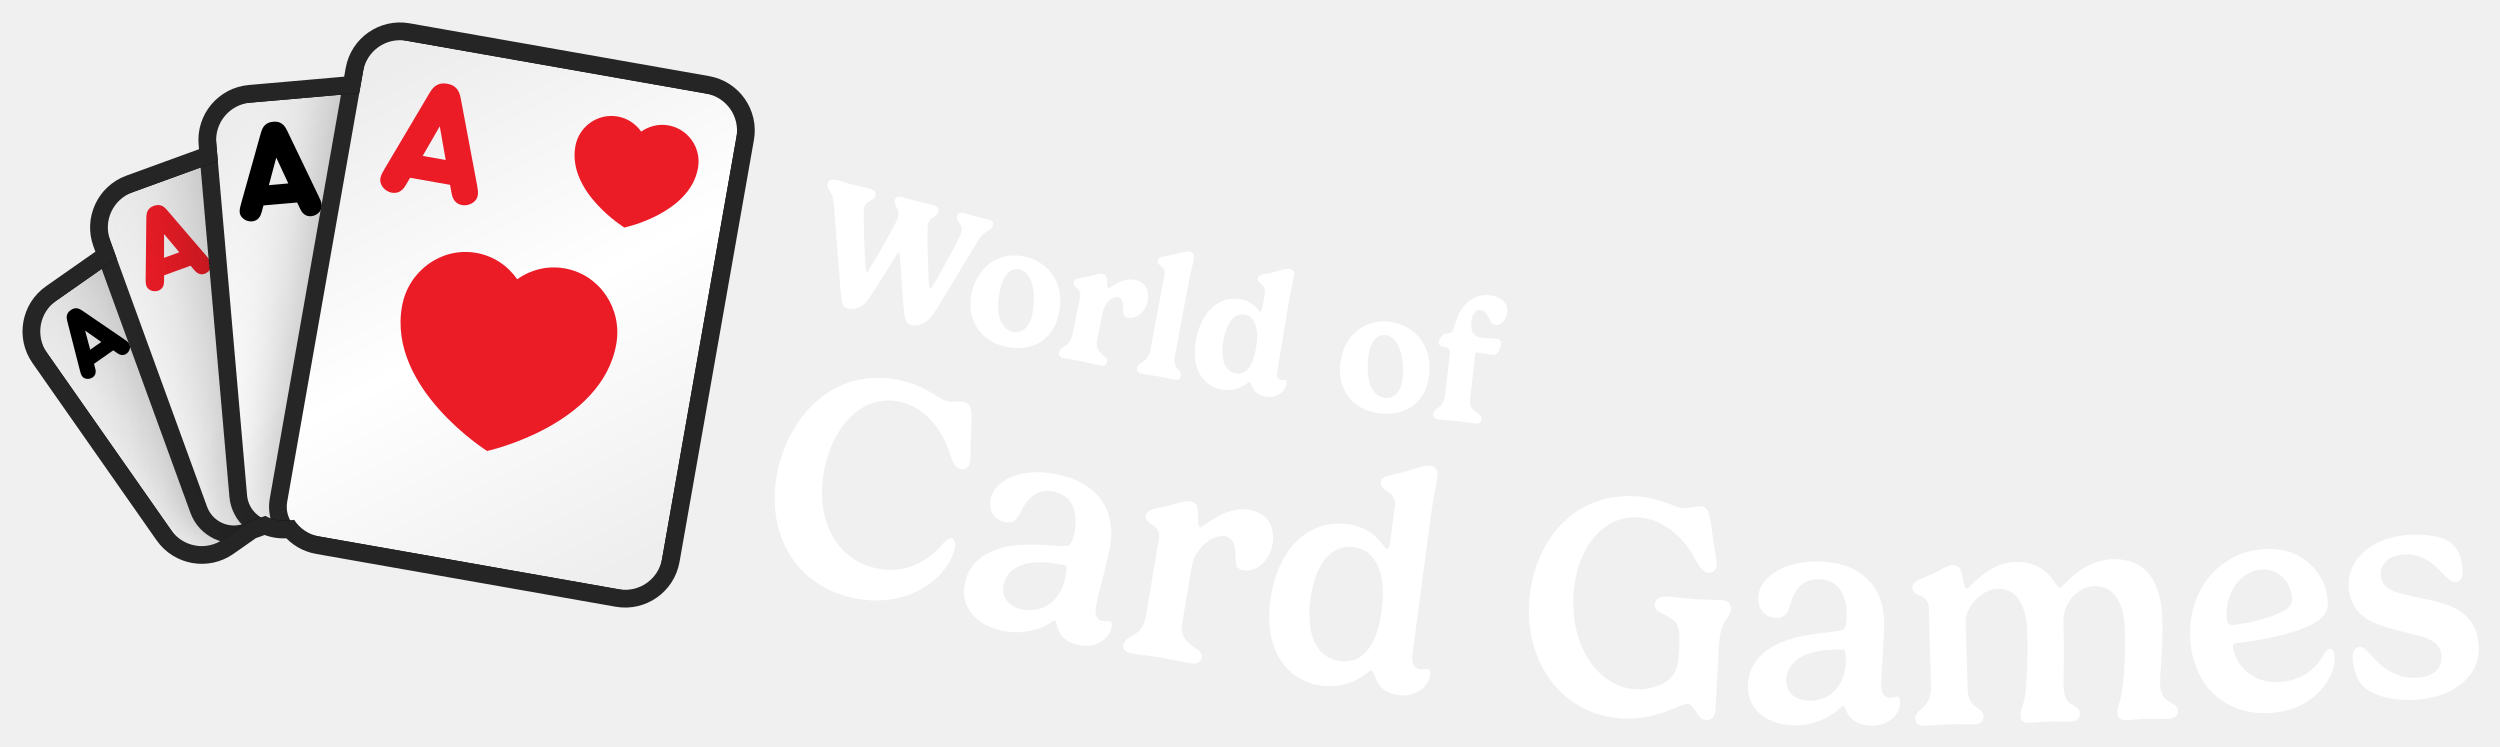
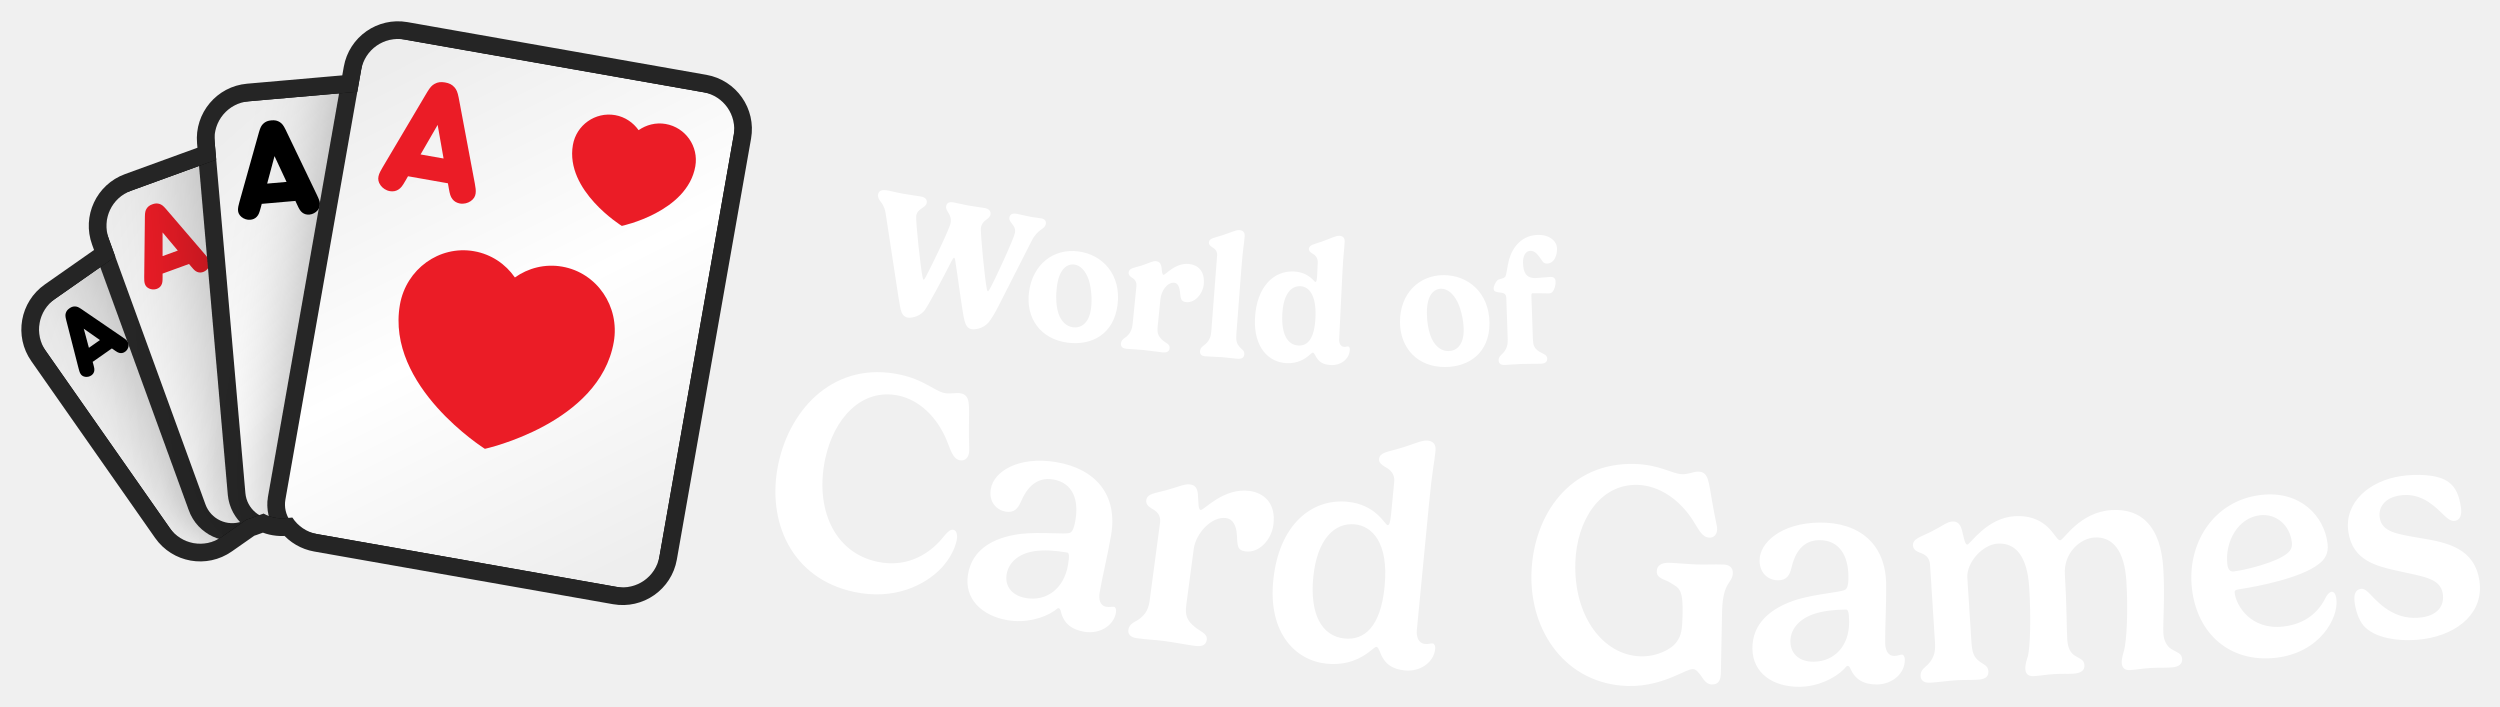
- <svg xmlns="http://www.w3.org/2000/svg" xmlns:xlink="http://www.w3.org/1999/xlink" viewBox="-3.6 -3.6 425.56 127.14" width="425.56" height="127.14">
+ <svg xmlns="http://www.w3.org/2000/svg" xmlns:xlink="http://www.w3.org/1999/xlink" viewBox="-3.41 -3.41 426.54 120.59" width="426.54" height="120.59">
  <defs>
    <rect id="path-1" x="0" y="0" width="5464" height="1280" />
    <rect id="path-3" x="0" y="0" width="1279.966" height="1280" />
    <path d="M654.667,7.381 L1041.451,230.691 C1067.755,245.877 1076.767,279.512 1061.581,305.816 L747.051,850.597 C731.865,876.902 698.23,885.914 671.926,870.727 L285.142,647.418 C271.344,639.451 262.304,626.408 259.019,612.01 L248.673,609.238 C237.588,606.268 228.207,600.115 221.247,592.027 L200.473,592.025 C198.498,592.025 196.547,591.921 194.626,591.718 L151.468,603.281 C122.13,611.142 91.974,593.731 84.112,564.393 L1.886,257.522 C-5.975,228.183 11.436,198.027 40.774,190.166 L145.477,162.11 L145.477,133.795 C145.477,103.422 170.1,78.799 200.473,78.799 L333.867,78.799 L340.716,53.24 C348.577,23.901 378.734,6.491 408.072,14.352 L563.147,55.903 L579.542,27.511 C594.728,1.207 628.363,-7.806 654.667,7.381 Z" id="path-5" />
    <filter x="-59.0%" y="-44.4%" width="218.0%" height="188.8%" filterUnits="objectBoundingBox" id="filter-7">
      <feOffset dx="0" dy="0" in="SourceAlpha" result="shadowOffsetOuter1" />
      <feGaussianBlur stdDeviation="64" in="shadowOffsetOuter1" result="shadowBlurOuter1" />
      <feColorMatrix values="0 0 0 0 0   0 0 0 0 0   0 0 0 0 0  0 0 0 0.32 0" type="matrix" in="shadowBlurOuter1" result="shadowMatrixOuter1" />
      <feMerge>
        <feMergeNode in="shadowMatrixOuter1" />
        <feMergeNode in="SourceGraphic" />
      </feMerge>
    </filter>
    <linearGradient x1="21.639%" y1="0%" x2="78.361%" y2="100%" id="linearGradient-8">
      <stop stop-color="#EDEDED" offset="0%" />
      <stop stop-color="#FFFFFF" offset="50.295%" />
      <stop stop-color="#EEEEEE" offset="100%" />
    </linearGradient>
    <filter x="-49.2%" y="-37.0%" width="198.3%" height="174.0%" filterUnits="objectBoundingBox" id="filter-9">
      <feOffset dx="0" dy="0" in="SourceAlpha" result="shadowOffsetOuter1" />
      <feGaussianBlur stdDeviation="64" in="shadowOffsetOuter1" result="shadowBlurOuter1" />
      <feColorMatrix values="0 0 0 0 0   0 0 0 0 0   0 0 0 0 0  0 0 0 0.32 0" type="matrix" in="shadowBlurOuter1" result="shadowMatrixOuter1" />
      <feMerge>
        <feMergeNode in="shadowMatrixOuter1" />
        <feMergeNode in="SourceGraphic" />
      </feMerge>
    </filter>
    <linearGradient x1="21.639%" y1="0%" x2="78.361%" y2="100%" id="linearGradient-10">
      <stop stop-color="#EDEDED" offset="0%" />
      <stop stop-color="#FFFFFF" offset="50.295%" />
      <stop stop-color="#EEEEEE" offset="100%" />
    </linearGradient>
    <filter x="-41.0%" y="-30.9%" width="181.9%" height="161.7%" filterUnits="objectBoundingBox" id="filter-11">
      <feOffset dx="0" dy="0" in="SourceAlpha" result="shadowOffsetOuter1" />
      <feGaussianBlur stdDeviation="64" in="shadowOffsetOuter1" result="shadowBlurOuter1" />
      <feColorMatrix values="0 0 0 0 0   0 0 0 0 0   0 0 0 0 0  0 0 0 0.32 0" type="matrix" in="shadowBlurOuter1" result="shadowMatrixOuter1" />
      <feMerge>
        <feMergeNode in="shadowMatrixOuter1" />
        <feMergeNode in="SourceGraphic" />
      </feMerge>
    </filter>
    <linearGradient x1="21.639%" y1="0%" x2="78.361%" y2="100%" id="linearGradient-12">
      <stop stop-color="#EDEDED" offset="0%" />
      <stop stop-color="#FFFFFF" offset="50.295%" />
      <stop stop-color="#EEEEEE" offset="100%" />
    </linearGradient>
    <filter x="-34.1%" y="-25.7%" width="168.3%" height="151.4%" filterUnits="objectBoundingBox" id="filter-13">
      <feOffset dx="0" dy="0" in="SourceAlpha" result="shadowOffsetOuter1" />
      <feGaussianBlur stdDeviation="64" in="shadowOffsetOuter1" result="shadowBlurOuter1" />
      <feColorMatrix values="0 0 0 0 0   0 0 0 0 0   0 0 0 0 0  0 0 0 0.32 0" type="matrix" in="shadowBlurOuter1" result="shadowMatrixOuter1" />
      <feMerge>
        <feMergeNode in="shadowMatrixOuter1" />
        <feMergeNode in="SourceGraphic" />
      </feMerge>
    </filter>
    <linearGradient x1="21.639%" y1="0%" x2="78.361%" y2="100%" id="linearGradient-14">
      <stop stop-color="#EDEDED" offset="0%" />
      <stop stop-color="#FFFFFF" offset="50.295%" />
      <stop stop-color="#EEEEEE" offset="100%" />
    </linearGradient>
  </defs>
  <g transform="translate(-11.594,-23.478) scale(0.11594)">
    <mask id="mask-4" fill="white">
      <use xlink:href="#path-3" />
    </mask>
    <g id="Mask" />
    <g id="Group" stroke-width="1" fill-rule="evenodd" mask="url(#mask-4)">
      <g transform="translate(700.504, 678.0126) rotate(-20) translate(-700.504, -678.0126)translate(166.0272, 238.9585)">
        <g transform="translate(-0, -0)">
          <mask id="mask-6" fill="white">
            <use xlink:href="#path-5" />
          </mask>
          <path stroke="#252525" stroke-width="26" d="M661.167,-3.877 L1047.951,219.432 C1080.473,238.209 1091.616,279.794 1072.839,312.316 L758.31,857.097 C739.533,889.619 697.948,900.762 665.426,881.986 L278.642,658.676 C264.448,650.481 253.966,637.684 248.632,622.685 L245.308,621.795 C234.009,618.767 223.884,612.979 215.705,605.026 L200.473,605.025 C198.91,605.025 197.353,604.972 195.803,604.861 L154.833,615.838 C118.559,625.557 81.275,604.031 71.555,567.758 L-10.671,260.886 C-20.39,224.613 1.136,187.328 37.41,177.609 L132.477,152.135 L132.477,133.795 C132.477,96.242 162.92,65.799 200.473,65.799 L323.892,65.799 L328.159,49.875 C337.879,13.602 375.163,-7.925 411.436,1.795 L556.877,40.764 L568.283,21.011 C587.06,-11.511 628.645,-22.654 661.167,-3.877 Z" />
          <g mask="url(#mask-6)">
            <g transform="translate(-12.346, -20.1207)">
              <g id="small_spade_1" filter="url(#filter-7)" transform="translate(210.9129, 389.3938) rotate(-15) translate(-210.9129, -389.3938)translate(49.8576, 175.5497)">
                <rect id="Background" stroke="#252525" stroke-width="26" fill="url(#linearGradient-8)" x="-13" y="-13" width="348.11" height="453.688" rx="54.996" />
                <path d="M243.897,27.593 C243.897,27.593 294.439,46.921 294.501,83.212 C294.501,98.995 281.209,111.813 264.79,111.831 C259.556,111.836 254.629,110.478 250.35,108.157 L256.538,128.766 L231.229,128.766 L237.404,108.197 C233.153,110.517 228.26,111.881 223.047,111.892 C206.62,111.901 193.284,99.118 193.266,83.326 C193.205,47.045 243.897,27.593 243.897,27.593 Z" id="Spade-small" fill="#000000" />
                <path d="M24.778,103.856 L51.007,34.253 C52.733,29.769 54.044,27.838 56.046,26.251 C58.462,24.32 61.015,23.561 64.605,23.561 C68.194,23.561 70.748,24.32 73.164,26.251 C75.165,27.838 76.477,29.769 78.202,34.253 L104.431,103.856 C106.709,109.926 108.228,114.686 103.603,119.308 C101.463,121.446 98.219,122.895 94.906,122.895 C92.214,122.895 89.798,121.998 88.073,120.412 C86.002,118.549 85.105,116.687 83.31,111.72 L81.861,107.719 L47.349,107.719 L45.899,111.72 C44.105,116.687 43.207,118.549 41.137,120.412 C39.411,121.998 36.995,122.895 34.303,122.895 C30.99,122.895 27.746,121.446 25.606,119.308 C20.982,114.686 22.5,109.926 24.778,103.856 Z M74.544,87.576 L64.605,60.259 L54.665,87.576 L74.544,87.576 Z" id="A" fill="#000000" />
              </g>
              <g id="small_diamond_1" filter="url(#filter-9)" transform="translate(351.0898, 355.5329) rotate(-360) translate(-351.0898, -355.5329)translate(157.8235, 98.9199)">
                <rect id="Background" stroke="#252525" stroke-width="26" fill="url(#linearGradient-10)" x="-13" y="-13" width="412.533" height="539.226" rx="54.996" />
                <polygon id="Diamond-small" fill="#EB1B28" points="300.954 22.074 353.401 93.826 300.954 165.557 248.485 93.826" />
                <path d="M29.802,125.878 L61.277,42.355 C63.348,36.974 64.921,34.657 67.323,32.753 C70.222,30.435 73.287,29.524 77.594,29.524 C81.901,29.524 84.966,30.435 87.865,32.753 C90.267,34.657 91.841,36.974 93.911,42.355 L125.386,125.878 C128.119,133.163 129.942,138.875 124.392,144.421 C121.824,146.987 117.932,148.725 113.956,148.725 C110.725,148.725 107.826,147.649 105.756,145.745 C103.271,143.51 102.194,141.275 100.041,135.315 L98.301,130.514 L56.887,130.514 L55.148,135.315 C52.994,141.275 51.917,143.51 49.432,145.745 C47.362,147.649 44.463,148.725 41.232,148.725 C37.257,148.725 33.364,146.987 30.796,144.421 C25.247,138.875 27.069,133.163 29.802,125.878 Z M89.521,106.343 L77.594,73.562 L65.667,106.343 L89.521,106.343 Z" id="A" fill="#EB1B28" />
              </g>
              <g id="small_clover_1" filter="url(#filter-11)" transform="translate(511.6136, 377.7066) rotate(-345) translate(-511.6136, -377.7066)translate(279.6941, 69.771)">
                <rect id="Background" stroke="#252525" stroke-width="26" fill="url(#linearGradient-12)" x="-13" y="-13" width="489.839" height="641.871" rx="54.996" />
                <path d="M347.866,39.734 C367.599,39.734 383.595,55.536 383.595,75.06 C383.595,84.425 379.905,92.946 373.883,99.274 C378.307,97.333 383.203,96.253 388.353,96.253 C408.072,96.253 424.081,112.082 424.081,131.58 C424.081,151.104 408.072,166.919 388.353,166.919 C372.39,166.919 358.858,156.556 354.282,142.251 C354.334,142.684 354.408,143.092 354.506,143.474 C358.945,160.826 367.798,185.424 367.798,185.424 L328,185.424 C328,185.424 336.827,160.734 341.253,143.474 C341.354,143.079 341.428,142.656 341.479,142.206 C336.916,156.534 323.372,166.919 307.393,166.919 C287.646,166.919 271.677,151.104 271.677,131.58 C271.677,112.082 287.646,96.253 307.393,96.253 C312.539,96.253 317.432,97.331 321.855,99.271 C315.837,92.944 312.15,84.424 312.15,75.06 C312.15,55.536 328.133,39.734 347.866,39.734 Z" id="Clover-small" fill="#000000" />
                <path d="M28.576,146.475 L66.345,46.247 C68.83,39.79 70.719,37.009 73.601,34.724 C77.08,31.943 80.758,30.85 85.926,30.85 C91.095,30.85 94.772,31.943 98.251,34.724 C101.133,37.009 103.022,39.79 105.507,46.247 L143.276,146.475 C146.556,155.216 148.743,162.07 142.084,168.726 C139.003,171.805 134.331,173.891 129.56,173.891 C125.684,173.891 122.205,172.6 119.72,170.315 C116.738,167.633 115.446,164.951 112.862,157.799 L110.775,152.038 L61.078,152.038 L58.99,157.799 C56.406,164.951 55.114,167.633 52.132,170.315 C49.647,172.6 46.168,173.891 42.292,173.891 C37.521,173.891 32.85,171.805 29.768,168.726 C23.109,162.07 25.296,155.216 28.576,146.475 Z M100.239,123.032 L85.926,83.696 L71.613,123.032 L100.239,123.032 Z" id="A" fill="#000000" />
              </g>
              <g id="small_heart_1" filter="url(#filter-13)" transform="translate(675.6425, 459.1748) rotate(-330) translate(-675.6425, -459.1748)translate(397.3371, 89.6494)">
                <rect id="Background" stroke="#252525" stroke-width="26" fill="url(#linearGradient-14)" x="-13" y="-13" width="582.611" height="765.051" rx="54.996" />
                <path d="M341.635,288.824 C315.976,288.845 292.736,299.456 275.815,316.611 C258.851,299.507 235.579,288.948 209.909,288.989 C158.08,289.041 116.117,332.207 116.16,385.365 C116.309,507.485 276.113,572.616 276.113,572.616 C276.113,572.616 435.789,507.092 435.619,384.932 C435.544,331.774 393.497,288.752 341.635,288.824" id="Heart-big" fill="#EB1B28" />
                <path d="M417.458,71.521 C407.751,61.933 394.392,55.711 379.689,55.711 C350.027,55.745 325.983,79.908 326.015,109.677 C326.095,178.084 417.593,214.563 417.593,214.563 C417.593,214.563 508.981,177.883 508.901,109.459 C508.854,79.674 484.777,55.594 455.084,55.627 C440.412,55.627 427.165,61.899 417.458,71.521 Z" id="Heart-small" fill="#EB1B28" />
                <path d="M56.059,190.564 L101.383,70.289 C104.365,62.541 106.631,59.203 110.09,56.462 C114.264,53.124 118.677,51.813 124.88,51.813 C131.082,51.813 135.495,53.124 139.67,56.462 C143.129,59.203 145.395,62.541 148.377,70.289 L193.701,190.564 C197.637,201.054 200.261,209.278 192.269,217.265 C188.572,220.96 182.966,223.464 177.241,223.464 C172.589,223.464 168.415,221.914 165.433,219.172 C161.855,215.954 160.304,212.735 157.203,204.153 L154.698,197.239 L95.061,197.239 L92.556,204.153 C89.455,212.735 87.905,215.954 84.327,219.172 C81.345,221.914 77.17,223.464 72.518,223.464 C66.793,223.464 61.187,220.96 57.49,217.265 C49.499,209.278 52.123,201.054 56.059,190.564 Z M142.055,162.432 L124.88,115.228 L107.704,162.432 L142.055,162.432 Z" id="A" fill="#EB1B28" />
              </g>
            </g>
          </g>
        </g>
      </g>
    </g>
  </g>
-   <path fill="#ffffff" d="M148.92 39.93C149.13 39.56 149.31 39.35 149.41 39.37C149.49 39.39 149.56 39.53 149.56 39.81C149.77 42.09 150.11 48.78 150.39 50.2C150.55 51.03 150.8 51.57 151.51 51.75C151.94 51.86 153.39 51.85 154.41 50.86C154.95 50.32 155.81 49.09 156.44 48.02L162.81 37.49C164.01 35.46 165.18 35.76 165.43 34.78C165.56 34.29 165.32 33.92 164.75 33.78C164.18 33.63 163.6 33.54 163.03 33.39C162.39 33.23 161.18 32.83 160.61 32.69C159.79 32.48 159.44 32.77 159.32 33.23C159.1 34.11 160.41 34.59 160.08 35.88C159.82 36.89 155.94 43.88 155.12 45.09C154.93 45.36 154.79 45.52 154.72 45.5C154.66 45.49 154.62 45.36 154.58 45.1C154.38 43.79 154.16 35.33 154.36 34.56C154.69 33.26 155.92 33.32 156.14 32.47C156.29 31.88 155.94 31.48 155.22 31.29C154.47 31.1 153.56 30.94 152.41 30.64C151.77 30.48 150.56 30.09 149.98 29.94C149.17 29.73 148.82 30.02 148.7 30.48C148.48 31.36 149.64 31.92 149.25 33.41C148.97 34.5 145 41.29 144.3 42.35C144.19 42.54 144.03 42.74 143.94 42.72C143.89 42.7 143.83 42.55 143.81 42.39C143.58 41.03 143.3 32.51 143.49 31.76C143.83 30.44 145.21 30.58 145.44 29.7C145.57 29.17 145.3 28.73 144.54 28.53C143.78 28.34 142.72 28.14 141.53 27.83C140.32 27.52 139.74 27.29 139.04 27.11C138.01 26.84 137.45 26.94 137.26 27.68C137.14 28.14 137.42 28.63 137.65 28.95C138.16 29.71 138.29 30.45 138.33 31.12L139.43 45.17C139.5 46.19 139.64 47.3 139.66 47.43C139.78 48.24 140.07 48.79 140.78 48.97C141.19 49.08 142.59 49.06 143.62 48.07C144.32 47.37 147.41 42.43 148.92 39.93ZM169.96 42.25C170.94 42.47 171.77 43.45 172.17 45.12C172.47 46.55 172.45 48.46 172.12 49.94C171.54 52.49 170.07 53.18 168.74 52.88C167.71 52.65 166.83 51.76 166.48 50.25C166.17 48.8 166.35 47.02 166.65 45.67C167.3 42.79 168.69 41.96 169.96 42.25ZM161.82 46.2C160.84 50.56 163.04 54.38 167.57 55.41C171.65 56.33 175.56 54.68 176.65 49.82C177.82 44.68 174.87 40.98 170.86 40.07C166.64 39.12 162.86 41.6 161.82 46.2ZM186.78 46.98C187.29 47.09 187.56 47.67 187.56 48.63C187.58 49.68 187.5 50.28 188.46 50.48C189.9 50.77 191.4 49.38 191.73 47.78C192.2 45.46 191.01 44.34 189.59 44.05C187.24 43.57 185.39 45.52 185.07 45.45C184.82 45.4 184.86 44.79 184.86 44.2C184.8 43.41 184.54 43.12 184.01 43.01C183.5 42.9 183.04 43.14 181.46 43.51C180.26 43.76 179.33 43.71 179.18 44.45C179.1 44.85 179.32 45.09 179.59 45.34C179.99 45.62 180.44 46.07 180.27 46.92L178.99 53.21C178.84 53.95 178.6 54.69 177.73 55.3C177.4 55.53 176.79 55.74 176.66 56.36C176.58 56.8 176.74 57.21 177.45 57.36C178.69 57.61 179.31 57.66 180.3 57.86C181.75 58.15 182.72 58.43 183.57 58.6C184.43 58.77 184.76 58.48 184.86 57.98C185 57.31 184.19 57 183.79 56.54C183.1 55.76 182.96 55.23 183.2 54.08L184.13 49.51C184.41 48.09 185.61 46.75 186.78 46.98ZM199.64 40.38C199.77 39.7 199.46 39.34 198.89 39.24C198.25 39.12 197.28 39.52 195.74 39.83C194.53 40.08 193.6 40.05 193.47 40.75C193.39 41.14 193.65 41.39 193.92 41.62C194.32 41.91 194.76 42.38 194.63 43.11L192.24 55.85C192.11 56.6 191.88 57.34 191 57.96C190.69 58.19 190.07 58.41 189.96 59.04C189.87 59.47 190.04 59.88 190.75 60.02C191.81 60.21 192.65 60.3 193.62 60.48C194.38 60.62 195.37 60.88 196.13 61.02C196.98 61.18 197.32 60.88 197.41 60.39C197.54 59.73 197.06 59.53 196.72 59.02C196.36 58.48 196.21 58 196.43 56.84L198.48 45.89C199.19 42.07 199.35 41.92 199.64 40.38ZM206.78 59.96C204.97 59.66 204.09 57.75 204.66 54.38C205.25 50.86 206.77 49.7 208.31 49.95C209.64 50.18 210.87 51.63 210.21 55.58C209.6 59.26 208.26 60.21 206.78 59.96ZM211.89 63.92C213.58 64.2 215.14 63.26 215.39 61.72C215.45 61.38 215.34 61.14 215.18 61.11C214.97 61.08 214.8 61.15 214.49 61.1C213.84 60.99 213.7 60.31 213.8 59.73L215.62 48.84C216.26 45.02 216.42 44.86 216.68 43.31C216.8 42.64 216.48 42.28 215.91 42.19C215.26 42.08 214.27 42.5 212.76 42.83C211.53 43.11 210.6 43.09 210.48 43.79C210.42 44.19 210.71 44.43 210.99 44.66C211.39 44.94 211.84 45.48 211.71 46.27L211.36 48.39C211.19 49.37 211.07 49.56 210.92 49.53C210.69 49.49 210.05 47.76 207.45 47.32C204.1 46.76 200.85 49.16 199.95 54.49C199.13 59.42 201.43 62.21 204.38 62.71C206.28 63.03 207.58 62.37 208.33 61.88C208.72 61.63 208.95 61.42 209.08 61.45C209.26 61.48 209.31 61.72 209.43 61.97C209.86 63.16 210.57 63.7 211.89 63.92ZM232.3 53.43C233.31 53.56 234.22 54.46 234.77 56.09C235.2 57.48 235.36 59.39 235.16 60.89C234.82 63.49 233.42 64.31 232.06 64.13C231.02 63.99 230.06 63.19 229.58 61.72C229.14 60.3 229.15 58.51 229.33 57.14C229.71 54.21 231.02 53.26 232.3 53.43ZM224.57 58.11C223.98 62.54 226.52 66.14 231.13 66.75C235.27 67.3 239.01 65.3 239.67 60.36C240.35 55.13 237.09 51.72 233 51.18C228.72 50.62 225.18 53.43 224.57 58.11ZM247.5 56.72C247.54 56.4 247.67 56.37 247.76 56.38C248.27 56.43 250.14 56.76 250.5 56.8C250.78 56.84 250.98 56.77 251.11 56.66C251.57 56.31 251.87 55.49 251.92 55C252 54.32 251.63 54.12 251.16 54.07C250.78 54.02 249.23 53.96 248.7 53.9C247.01 53.71 246.7 52.63 246.88 51.03C247 49.95 247.55 49.07 248.39 49.17C249.23 49.26 249.59 50.03 249.98 50.75C250.2 51.21 250.32 51.65 250.93 51.72C252.22 51.87 252.86 50.49 252.98 49.39C253.12 48.2 252.08 46.89 250.02 46.66C247.39 46.36 245.55 48.04 244.62 50.08C244.15 51.14 243.81 52.71 243.53 52.93C243.1 53.24 242.53 53.12 242.17 53.3C241.83 53.5 241.34 54.2 241.29 54.65C241.23 55.2 241.73 55.33 242.56 55.54C243.03 55.69 243.26 55.95 243.2 56.56L242.42 63.53C242.33 64.28 242.15 65.04 241.34 65.73C241.02 65.98 240.44 66.24 240.37 66.87C240.32 67.32 240.52 67.71 241.24 67.79C242.29 67.91 243.17 67.93 244.13 68.04C245.61 68.21 246.53 68.38 247.37 68.48C248.24 68.58 248.56 68.25 248.62 67.75C248.69 67.07 247.86 66.78 247.41 66.37C246.65 65.66 246.56 65.19 246.69 64.02Z" />
-   <path fill="#ffffff" d="M128.97 75.71C126.52 85.47 130.49 95.41 141.1 98.06C147.76 99.73 153.13 97.44 156.13 94.5C157.6 93.03 158.54 91.35 158.9 89.91C159.08 89.19 159.05 88.22 158.4 88.06C157.89 87.93 157.35 88.45 156.82 89.03C154.62 91.68 150.63 94.4 145.22 93.05C137.86 91.21 134.89 83.51 136.98 75.17C138.7 68.3 143.65 63.3 149.88 64.86C153.38 65.74 156.25 68.7 157.77 72.69C158.41 74.38 158.68 75.93 159.92 76.24C160.58 76.4 161.27 76.08 161.51 75.13C161.67 74.46 161.52 73.55 161.69 70.25C161.79 66.99 162.17 65.26 160.53 64.84C159.62 64.62 158.75 64.95 157.67 64.68C155.99 64.26 154.3 62.3 150.2 61.27C139.39 58.56 131.38 66.08 128.97 75.71ZM177.74 94.74C176.92 98.71 173.91 100.86 170.37 100.13C168.14 99.67 166.78 98.09 167.22 95.94C167.6 94.09 169.2 92.52 172.14 92.18C173.72 92.01 175.5 92.16 177.66 92.61C178 92.68 178.06 93.18 177.74 94.74ZM169.86 89.16C164.98 89.59 161.47 91.64 160.63 95.72C159.78 99.88 162.73 102.9 167.13 103.8C170.09 104.41 173.15 103.74 175.18 102.45C175.43 102.28 175.7 102.01 175.88 102.05C176.07 102.09 176.18 102.33 176.24 102.58C176.63 104.64 177.91 105.77 180.12 106.23C182.72 106.76 185.17 105.37 185.63 103.13C185.76 102.53 185.55 102.19 185.35 102.15C184.96 102.07 184.65 102.23 184.03 102.1C182.89 101.86 182.75 100.7 182.98 99.55C183.47 97.19 184.58 93.24 185.27 89.86C186.65 83.13 183.08 78.52 176.37 77.14C170 75.83 165.64 78.32 165.03 81.31C164.56 83.6 165.95 84.97 167.41 85.27C168.84 85.56 169.53 84.84 170.1 83.63C171.17 81.36 172.9 79.49 175.69 80.06C179.12 80.77 179.97 83.76 179.28 87.11C178.94 88.75 178.6 89.11 178.27 89.26C177.55 89.58 173.44 88.89 169.86 89.16ZM204.98 87.69C206.1 87.88 206.67 88.97 206.72 90.62C206.78 92.3 206.57 93.23 208.09 93.49C210.36 93.87 212.56 91.69 213 89.12C213.63 85.41 211.51 83.59 209.13 83.19C204.7 82.45 201.24 86.25 200.69 86.15C200.24 86.08 200.36 84.73 200.31 83.45C200.24 82.28 199.82 81.86 199.01 81.73C198.15 81.58 197.21 82.01 194.88 82.59C193.06 83.04 191.66 83.02 191.47 84.17C191.36 84.79 191.77 85.21 192.28 85.57C193.14 86.06 193.91 86.73 193.68 88.09L191.48 101.15C191.25 102.49 190.85 103.58 189.38 104.51C188.81 104.85 187.82 105.14 187.65 106.13C187.54 106.79 187.81 107.42 189.06 107.64C191.24 108 191.94 107.99 193.56 108.26C195.79 108.64 197.52 109.06 198.9 109.3C200.32 109.54 200.83 109.06 200.96 108.3C201.14 107.23 199.73 106.77 199.02 106.09C197.73 104.95 197.36 104.08 197.67 102.28L199.28 92.75C199.72 90.11 202.49 87.27 204.98 87.69ZM224.49 108.93C220.54 108.41 218.67 104.52 219.48 98.34C220.36 91.68 223.54 89.08 226.86 89.51C229.73 89.89 232.59 92.71 231.6 100.26C230.69 107.18 227.8 109.37 224.49 108.93ZM234.56 114.73C237.17 115.07 239.54 113.51 239.84 111.25C239.92 110.64 239.67 110.32 239.46 110.29C239.06 110.24 238.8 110.42 238.14 110.33C236.98 110.18 236.68 109.01 236.83 107.85L239.65 86.49C240.46 80.33 240.79 79.68 241.08 77.47C241.23 76.36 240.74 75.79 239.79 75.66C238.77 75.53 237.33 76.25 234.73 76.9C232.93 77.36 231.56 77.42 231.41 78.52C231.33 79.15 231.87 79.55 232.38 79.91C233.26 80.37 234.03 81.2 233.86 82.46L233.14 87.93C232.93 89.56 232.72 89.88 232.46 89.85C232.01 89.79 230.63 86.26 225.76 85.62C219.69 84.82 213.9 89.12 212.64 98.69C211.47 107.54 215.94 112.41 221.28 113.11C224.84 113.58 227.22 112.32 228.55 111.37C229.23 110.89 229.6 110.51 229.84 110.55C230.1 110.58 230.22 110.94 230.38 111.34C231.08 113.52 232.41 114.44 234.56 114.73ZM272.4 118.7C275.79 118.93 278.7 118.03 280.69 117.24C282.06 116.72 283.05 116.17 283.71 116.22C284.22 116.25 284.65 116.89 285.09 117.51C285.61 118.44 286.16 118.91 286.75 118.95C287.97 119.03 288.33 118.28 288.42 117.04C288.53 115.42 288.82 109.06 289 106.36C289.34 101.41 290.93 101.86 291.05 100.08C291.1 99.26 290.64 98.65 289.55 98.57C287.73 98.45 286.47 98.5 284.81 98.39C283.59 98.31 281.69 98.04 280.31 97.95C278.88 97.86 278.16 98.37 278.09 99.32C278.01 100.62 279.51 100.72 280.48 101.45C281.77 102.33 282.54 102.44 282.22 107.1C282.06 109.48 281.9 110.35 281.11 111.41C280.17 112.73 277.54 113.91 274.78 113.73C268.53 113.31 263.64 106.62 264.26 97.35C264.74 90.15 268.96 84.05 275.37 84.48C278.97 84.72 282.32 87.13 284.52 90.79C285.45 92.34 285.99 93.81 287.26 93.9C287.95 93.94 288.57 93.51 288.63 92.53C288.68 91.84 288.36 90.97 287.95 87.69C287.47 84.47 287.54 82.69 285.84 82.58C284.92 82.51 284.11 82.99 283 82.92C281.28 82.8 279.26 81.18 275.05 80.89C263.93 80.14 257.38 88.96 256.71 98.86C256.03 108.9 262.02 118 272.4 118.7ZM310.59 109.05C310.5 113.11 307.92 115.76 304.31 115.68C302.03 115.63 300.41 114.31 300.46 112.11C300.5 110.23 301.79 108.4 304.63 107.53C306.15 107.09 307.93 106.92 310.14 106.97C310.48 106.98 310.63 107.46 310.59 109.05ZM301.84 104.98C297.12 106.28 294.03 108.91 293.94 113.08C293.84 117.32 297.29 119.77 301.77 119.87C304.8 119.94 307.69 118.73 309.45 117.09C309.67 116.89 309.89 116.57 310.08 116.58C310.26 116.58 310.42 116.8 310.52 117.04C311.27 118.99 312.74 119.88 314.99 119.93C317.64 119.99 319.81 118.18 319.86 115.9C319.88 115.29 319.62 114.99 319.4 114.98C319.01 114.98 318.74 115.18 318.1 115.17C316.93 115.14 316.59 114.02 316.61 112.85C316.67 110.44 317.05 106.36 317.13 102.91C317.29 96.03 312.94 92.14 306.1 91.98C299.59 91.84 295.75 95.07 295.68 98.12C295.63 100.45 297.25 101.55 298.74 101.59C300.2 101.62 300.75 100.78 301.09 99.49C301.73 97.06 303.11 94.92 305.95 94.98C309.45 95.06 310.82 97.85 310.74 101.28C310.7 102.95 310.43 103.37 310.13 103.57C309.49 104.01 305.32 104.07 301.84 104.98ZM347.07 96.44C346.73 96.45 346.47 95.95 345.89 95.17C344.34 92.93 342.09 91.98 339.43 92.06C334.68 92.19 331.7 96.6 331.2 96.62C330.77 96.63 330.63 95.28 330.36 94.04C330.06 92.91 329.54 92.58 328.75 92.6C327.87 92.62 327.2 93.23 325.02 94.24C323.32 95.03 321.89 95.29 321.93 96.45C321.95 97.14 322.51 97.47 323.02 97.7C323.88 98.02 324.69 98.5 324.73 99.88L325.1 113.12C325.14 114.47 324.99 115.62 323.77 116.82C323.31 117.26 322.42 117.73 322.45 118.74C322.47 119.41 322.85 119.98 324.08 119.94C325.72 119.9 327.02 119.73 328.53 119.69C329.83 119.65 330.89 119.75 332.27 119.71C333.65 119.68 334.06 119.11 334.04 118.34C334.01 117.3 333.18 117.17 332.45 116.5C331.69 115.83 331.37 115.09 331.32 113.26L331.01 102.31C330.94 99.63 333.83 96.7 336.38 96.63C339.45 96.55 341.35 98.99 341.5 104.21C341.65 109.41 341.31 114.39 340.88 115.97C340.7 116.48 340.33 117.39 340.36 118.24C340.37 118.9 340.74 119.48 341.74 119.45C343.07 119.41 343.65 119.26 345.27 119.22C346.62 119.18 347.34 119.29 348.54 119.26C349.94 119.22 350.48 118.67 350.46 117.87C350.43 116.87 349.66 116.76 348.77 116.12C347.98 115.53 347.71 114.47 347.68 113.44C347.63 111.69 347.8 107.2 347.66 102.31C347.55 98.52 350.57 96.23 352.9 96.17C355.98 96.08 357.96 98.52 358.11 103.75C358.25 108.95 357.78 113.92 357.32 115.5C357.18 116.01 356.81 116.93 356.83 117.77C356.85 118.44 357.21 119.01 358.19 118.98C359.55 118.95 360.13 118.8 361.74 118.75C363.07 118.71 364.06 118.82 365.22 118.79C366.63 118.75 367.17 118.2 367.15 117.4C367.12 116.4 366.32 116.29 365.37 115.65C364.53 115.09 364.13 114.01 364.1 112.98C364.05 111.23 364.62 106.67 364.48 101.79C364.29 94.97 361.35 91.44 355.99 91.59C350.52 91.75 347.68 96.42 347.07 96.44ZM386.56 98.19C386.62 98.93 386.37 99.48 385.79 99.95C383.86 101.51 378.44 102.63 376.43 102.79C375.79 102.83 375.49 102.35 375.43 101.53C375.12 97.62 377.55 93.65 381.28 93.35C384.06 93.14 386.33 95.22 386.56 98.19ZM390.94 102.08C392.05 101.32 392.77 100.31 392.64 98.67C392.27 93.88 388.32 89.37 381.62 89.89C373.5 90.53 368.63 97.67 369.24 105.45C369.85 113.23 375.31 118.37 383.14 117.75C390.68 117.16 394.06 111.36 393.81 108.16C393.73 107.21 393.44 106.81 393.01 106.84C392.7 106.86 392.35 107.21 392.09 107.6C390.86 109.99 388.61 112.16 384.56 112.48C379.09 112.91 376.68 108.68 376.5 106.43C376.47 106.06 376.65 105.94 377.15 105.87C380.98 105.44 387.94 104.23 390.94 102.08ZM405.55 87.52C400.19 88.13 395.67 91.63 396.25 96.75C396.81 101.65 400.86 102.74 404.52 103.69C408.68 104.79 411.68 105.12 411.99 107.84C412.22 109.92 410.92 111.43 408.37 111.72C404.01 112.21 401.39 109.52 399.79 107.7C399.17 106.97 398.61 106.44 398.05 106.51C397.13 106.61 396.74 107.4 396.91 108.88C397.12 110.78 397.75 112.31 398.56 113.1C400.68 115.34 405.36 115.8 408.49 115.45C414.61 114.75 418.9 111.09 418.3 105.84C417.68 100.33 413.19 99.13 408.52 98.22C404.44 97.37 401.96 96.93 401.69 94.48C401.48 92.66 402.72 91.1 405.25 90.81C408.55 90.44 410.67 92.42 412.09 93.86C412.96 94.75 413.62 95.58 414.49 95.48C415.3 95.39 415.75 94.62 415.59 93.22C415.36 91.16 414.86 89.83 413.68 88.87C411.91 87.39 408.13 87.23 405.55 87.52Z" />
+   <path fill="#ffffff" d="M158.93 41.16C159.12 40.78 159.28 40.55 159.38 40.57C159.45 40.58 159.54 40.72 159.56 40.99C159.94 43.25 160.77 49.9 161.15 51.29C161.37 52.1 161.67 52.63 162.38 52.76C162.82 52.84 164.26 52.72 165.21 51.65C165.71 51.08 166.47 49.78 167.02 48.67L172.6 37.7C173.65 35.58 174.84 35.8 175.02 34.8C175.11 34.31 174.84 33.96 174.27 33.85C173.68 33.75 173.1 33.7 172.52 33.6C171.87 33.48 170.63 33.18 170.06 33.07C169.22 32.92 168.89 33.24 168.81 33.71C168.65 34.6 170 34.98 169.76 36.3C169.58 37.32 166.22 44.58 165.49 45.84C165.32 46.13 165.2 46.3 165.13 46.29C165.07 46.28 165.02 46.15 164.96 45.9C164.66 44.6 163.81 36.19 163.96 35.4C164.2 34.08 165.43 34.05 165.58 33.19C165.69 32.59 165.3 32.21 164.57 32.08C163.81 31.94 162.89 31.85 161.72 31.64C161.08 31.52 159.83 31.22 159.25 31.12C158.43 30.97 158.1 31.29 158.02 31.76C157.85 32.65 159.05 33.12 158.78 34.63C158.58 35.74 155.12 42.8 154.5 43.91C154.41 44.11 154.26 44.32 154.17 44.31C154.11 44.29 154.05 44.15 154.02 43.99C153.69 42.65 152.78 34.17 152.91 33.41C153.16 32.07 154.54 32.11 154.7 31.21C154.8 30.67 154.5 30.26 153.72 30.12C152.95 29.98 151.88 29.86 150.67 29.64C149.44 29.42 148.84 29.23 148.13 29.1C147.08 28.91 146.53 29.06 146.39 29.8C146.31 30.27 146.63 30.74 146.88 31.04C147.44 31.76 147.63 32.49 147.72 33.15L149.85 47.09C150 48.1 150.22 49.19 150.24 49.32C150.43 50.12 150.76 50.65 151.47 50.78C151.9 50.86 153.3 50.73 154.24 49.67C154.89 48.92 157.61 43.76 158.93 41.16ZM179.9 41.73C180.91 41.86 181.82 42.77 182.37 44.4C182.79 45.79 182.94 47.7 182.74 49.2C182.4 51.8 181 52.61 179.64 52.43C178.6 52.29 177.64 51.49 177.16 50.02C176.72 48.59 176.73 46.81 176.92 45.44C177.31 42.51 178.62 41.56 179.9 41.73ZM172.16 46.39C171.56 50.83 174.09 54.43 178.71 55.05C182.85 55.6 186.59 53.62 187.25 48.68C187.95 43.45 184.69 40.03 180.61 39.49C176.32 38.91 172.78 41.72 172.16 46.39ZM196.96 44.83C197.48 44.89 197.81 45.44 197.91 46.39C198.03 47.44 198.01 48.05 198.99 48.14C200.45 48.29 201.8 46.75 201.97 45.13C202.2 42.78 200.92 41.78 199.47 41.63C197.09 41.39 195.44 43.51 195.11 43.48C194.86 43.46 194.83 42.84 194.77 42.25C194.64 41.48 194.36 41.21 193.81 41.15C193.29 41.1 192.86 41.39 191.33 41.91C190.15 42.28 189.22 42.32 189.15 43.07C189.11 43.47 189.36 43.69 189.65 43.92C190.07 44.15 190.57 44.56 190.48 45.42L189.84 51.81C189.76 52.56 189.59 53.32 188.79 54.02C188.48 54.27 187.9 54.54 187.84 55.18C187.79 55.62 187.99 56.01 188.72 56.09C189.98 56.21 190.6 56.2 191.61 56.3C193.07 56.45 194.07 56.63 194.93 56.71C195.8 56.8 196.1 56.47 196.15 55.97C196.22 55.29 195.4 55.06 194.94 54.64C194.18 53.93 193.99 53.42 194.11 52.25L194.58 47.61C194.72 46.18 195.78 44.71 196.96 44.83ZM208.95 36.9C209 36.22 208.65 35.89 208.07 35.85C207.42 35.8 206.5 36.31 205.01 36.77C203.83 37.16 202.9 37.22 202.85 37.93C202.81 38.33 203.1 38.55 203.39 38.75C203.82 38.99 204.31 39.42 204.25 40.16L203.26 53.08C203.2 53.84 203.05 54.6 202.25 55.31C201.96 55.57 201.38 55.86 201.33 56.49C201.29 56.94 201.5 57.33 202.23 57.38C203.29 57.47 204.14 57.46 205.12 57.53C205.89 57.59 206.91 57.74 207.68 57.8C208.54 57.87 208.85 57.54 208.89 57.03C208.94 56.37 208.44 56.22 208.05 55.75C207.64 55.25 207.44 54.79 207.53 53.62L208.38 42.5C208.68 38.64 208.83 38.47 208.95 36.9ZM218.13 55.54C216.29 55.45 215.2 53.66 215.37 50.24C215.54 46.68 216.92 45.35 218.47 45.42C219.83 45.49 221.22 46.79 221.03 50.78C220.85 54.51 219.63 55.61 218.13 55.54ZM223.67 58.87C225.38 58.96 226.81 57.84 226.89 56.28C226.91 55.94 226.77 55.71 226.61 55.7C226.4 55.69 226.23 55.78 225.92 55.77C225.27 55.74 225.04 55.07 225.07 54.49L225.61 43.46C225.8 39.59 225.94 39.42 226.01 37.84C226.05 37.16 225.69 36.85 225.11 36.82C224.46 36.79 223.52 37.32 222.06 37.83C220.88 38.25 219.95 38.34 219.91 39.05C219.89 39.45 220.21 39.66 220.52 39.85C220.95 40.08 221.46 40.57 221.42 41.37L221.32 43.51C221.27 44.5 221.17 44.71 221.02 44.7C220.79 44.69 219.94 43.04 217.32 42.91C213.92 42.75 210.97 45.51 210.71 50.91C210.47 55.9 213.08 58.4 216.07 58.55C218 58.64 219.21 57.84 219.89 57.26C220.25 56.97 220.45 56.74 220.59 56.75C220.77 56.75 220.84 57 221 57.23C221.57 58.36 222.33 58.81 223.67 58.87ZM242.49 45.85C243.5 45.85 244.53 46.62 245.29 48.16C245.91 49.48 246.31 51.35 246.32 52.87C246.33 55.49 245.06 56.49 243.69 56.49C242.63 56.5 241.58 55.83 240.9 54.44C240.27 53.09 240.04 51.32 240.04 49.94C240.03 46.98 241.2 45.86 242.49 45.85ZM235.45 51.53C235.47 56 238.47 59.23 243.12 59.21C247.3 59.2 250.73 56.72 250.72 51.74C250.69 46.46 247 43.52 242.88 43.53C238.56 43.55 235.43 46.82 235.45 51.53ZM257.87 47C257.86 46.67 257.99 46.62 258.08 46.62C258.59 46.6 260.49 46.66 260.85 46.65C261.13 46.64 261.32 46.54 261.44 46.42C261.84 46 262.02 45.15 262 44.66C261.98 43.98 261.59 43.83 261.11 43.84C260.73 43.85 259.19 44.01 258.65 44.03C256.96 44.09 256.49 43.06 256.44 41.46C256.4 40.37 256.82 39.42 257.66 39.39C258.51 39.36 258.98 40.08 259.46 40.73C259.74 41.15 259.94 41.58 260.55 41.56C261.84 41.51 262.28 40.05 262.24 38.96C262.2 37.75 260.99 36.6 258.91 36.67C256.27 36.76 254.69 38.69 254.07 40.84C253.75 41.96 253.64 43.56 253.39 43.82C253.02 44.19 252.44 44.15 252.1 44.38C251.8 44.63 251.41 45.39 251.43 45.85C251.44 46.4 251.97 46.45 252.82 46.54C253.3 46.62 253.57 46.85 253.59 47.45L253.83 54.47C253.85 55.22 253.77 56 253.07 56.8C252.8 57.09 252.26 57.43 252.28 58.07C252.3 58.52 252.55 58.88 253.28 58.86C254.33 58.82 255.2 58.72 256.17 58.69C257.65 58.64 258.59 58.68 259.44 58.65C260.32 58.62 260.59 58.25 260.57 57.75C260.55 57.07 259.68 56.9 259.18 56.56C258.32 55.97 258.16 55.51 258.12 54.34Z" />
+   <path fill="#ffffff" d="M129.4 75.67C127.3 85.5 131.61 95.3 142.31 97.58C149.03 99.02 154.31 96.54 157.21 93.5C158.62 91.98 159.5 90.27 159.81 88.81C159.97 88.09 159.9 87.12 159.25 86.98C158.73 86.87 158.21 87.41 157.7 88.01C155.6 90.74 151.71 93.6 146.26 92.43C138.83 90.84 135.6 83.26 137.39 74.85C138.87 67.92 143.64 62.75 149.92 64.09C153.45 64.85 156.42 67.71 158.08 71.64C158.78 73.31 159.11 74.85 160.35 75.12C161.03 75.26 161.7 74.91 161.9 73.95C162.05 73.28 161.86 72.37 161.91 69.07C161.9 65.81 162.22 64.06 160.56 63.71C159.66 63.51 158.79 63.87 157.7 63.64C156.01 63.28 154.25 61.38 150.12 60.5C139.22 58.17 131.48 65.96 129.4 75.67ZM178.81 92.98C178.13 96.98 175.19 99.23 171.64 98.63C169.38 98.25 167.97 96.72 168.34 94.55C168.66 92.69 170.2 91.06 173.13 90.62C174.7 90.4 176.49 90.49 178.66 90.86C179 90.91 179.08 91.41 178.81 92.98ZM170.74 87.68C165.88 88.29 162.44 90.45 161.75 94.56C161.04 98.75 164.1 101.66 168.52 102.41C171.5 102.91 174.54 102.14 176.52 100.78C176.77 100.6 177.03 100.32 177.21 100.35C177.39 100.39 177.52 100.62 177.58 100.87C178.04 102.92 179.37 104 181.59 104.38C184.21 104.82 186.61 103.35 186.99 101.1C187.09 100.49 186.88 100.16 186.67 100.13C186.28 100.06 185.98 100.22 185.35 100.12C184.2 99.92 184.02 98.76 184.22 97.61C184.62 95.23 185.59 91.25 186.17 87.85C187.31 81.07 183.58 76.59 176.83 75.44C170.41 74.36 166.14 77 165.64 80.01C165.25 82.31 166.69 83.63 168.16 83.88C169.6 84.13 170.26 83.38 170.79 82.15C171.77 79.84 173.45 77.91 176.25 78.39C179.7 78.97 180.65 81.93 180.08 85.31C179.8 86.96 179.47 87.33 179.15 87.49C178.44 87.83 174.31 87.29 170.74 87.68ZM205.78 84.98C206.92 85.14 207.52 86.21 207.62 87.85C207.75 89.53 207.57 90.47 209.1 90.67C211.39 90.98 213.51 88.72 213.85 86.14C214.35 82.4 212.17 80.67 209.78 80.35C205.33 79.76 202 83.68 201.44 83.6C201 83.54 201.07 82.19 200.97 80.92C200.86 79.75 200.43 79.35 199.62 79.24C198.75 79.12 197.83 79.59 195.52 80.24C193.71 80.75 192.31 80.78 192.16 81.94C192.08 82.57 192.5 82.98 193.02 83.31C193.9 83.78 194.7 84.42 194.51 85.79L192.76 98.91C192.59 100.26 192.22 101.36 190.78 102.34C190.23 102.7 189.25 103.02 189.11 104.02C189.02 104.68 189.32 105.31 190.58 105.48C192.76 105.77 193.46 105.73 195.09 105.94C197.33 106.24 199.08 106.61 200.47 106.79C201.89 106.98 202.39 106.49 202.49 105.72C202.63 104.65 201.21 104.24 200.47 103.58C199.14 102.49 198.75 101.64 198.99 99.82L200.26 90.25C200.62 87.59 203.29 84.65 205.78 84.98ZM226.02 105.53C222.06 105.15 220.06 101.33 220.65 95.12C221.3 88.44 224.39 85.73 227.72 86.05C230.6 86.32 233.56 89.04 232.83 96.62C232.16 103.57 229.35 105.86 226.02 105.53ZM236.3 110.98C238.91 111.23 241.23 109.59 241.45 107.32C241.51 106.71 241.25 106.39 241.03 106.37C240.64 106.33 240.38 106.52 239.72 106.46C238.56 106.34 238.21 105.19 238.33 104.03L240.4 82.58C240.99 76.4 241.3 75.73 241.51 73.51C241.62 72.4 241.11 71.85 240.16 71.76C239.13 71.66 237.72 72.43 235.14 73.16C233.36 73.69 231.99 73.79 231.88 74.9C231.82 75.54 232.37 75.91 232.9 76.25C233.79 76.69 234.59 77.48 234.47 78.75L233.94 84.25C233.78 85.89 233.59 86.21 233.33 86.19C232.88 86.14 231.38 82.67 226.49 82.2C220.39 81.61 214.75 86.1 213.82 95.72C212.97 104.59 217.61 109.31 222.97 109.83C226.54 110.17 228.88 108.82 230.17 107.83C230.84 107.33 231.19 106.94 231.43 106.96C231.7 106.99 231.82 107.35 232 107.74C232.78 109.89 234.13 110.77 236.3 110.98ZM274.25 113.63C277.64 113.74 280.52 112.74 282.48 111.87C283.83 111.31 284.81 110.73 285.47 110.75C285.97 110.76 286.43 111.39 286.89 111.99C287.44 112.91 288.01 113.35 288.6 113.37C289.82 113.41 290.16 112.65 290.2 111.41C290.25 109.79 290.33 103.42 290.41 100.71C290.57 95.75 292.18 96.15 292.24 94.37C292.26 93.55 291.78 92.95 290.69 92.91C288.86 92.85 287.61 92.95 285.94 92.89C284.72 92.85 282.81 92.66 281.43 92.61C280 92.57 279.29 93.1 279.26 94.06C279.22 95.36 280.73 95.41 281.72 96.1C283.05 96.94 283.81 97.02 283.66 101.69C283.59 104.08 283.45 104.95 282.7 106.04C281.81 107.39 279.22 108.66 276.46 108.57C270.2 108.37 265.07 101.86 265.37 92.57C265.6 85.36 269.6 79.11 276.02 79.32C279.63 79.44 283.06 81.73 285.39 85.31C286.37 86.83 286.96 88.28 288.24 88.32C288.93 88.34 289.53 87.88 289.56 86.9C289.58 86.21 289.24 85.35 288.7 82.1C288.12 78.89 288.12 77.11 286.42 77.06C285.5 77.03 284.71 77.53 283.59 77.5C281.87 77.44 279.8 75.89 275.58 75.75C264.44 75.39 258.2 84.43 257.88 94.35C257.55 104.4 263.85 113.29 274.25 113.63ZM312.08 102.65C312.13 106.71 309.64 109.45 306.03 109.49C303.75 109.52 302.09 108.27 302.06 106.06C302.04 104.18 303.27 102.31 306.07 101.34C307.57 100.85 309.35 100.61 311.55 100.59C311.9 100.58 312.06 101.06 312.08 102.65ZM303.2 98.88C298.52 100.35 295.53 103.09 295.58 107.26C295.63 111.5 299.16 113.82 303.64 113.77C306.67 113.73 309.52 112.42 311.23 110.73C311.43 110.51 311.64 110.19 311.83 110.19C312.01 110.19 312.18 110.4 312.29 110.64C313.11 112.56 314.6 113.39 316.86 113.37C319.51 113.33 321.61 111.45 321.58 109.17C321.58 108.56 321.31 108.27 321.1 108.27C320.7 108.28 320.43 108.49 319.8 108.5C318.63 108.52 318.24 107.4 318.23 106.24C318.2 103.82 318.44 99.73 318.4 96.28C318.32 89.41 313.84 85.67 306.99 85.75C300.49 85.83 296.76 89.19 296.8 92.25C296.83 94.58 298.49 95.62 299.97 95.6C301.43 95.59 301.95 94.73 302.25 93.43C302.81 90.98 304.11 88.79 306.95 88.75C310.45 88.71 311.92 91.45 311.96 94.87C311.98 96.55 311.72 96.97 311.43 97.19C310.8 97.65 306.64 97.86 303.2 98.88ZM348.1 88.77C347.75 88.79 347.48 88.3 346.88 87.55C345.25 85.36 342.96 84.49 340.31 84.66C335.57 84.96 332.74 89.47 332.24 89.51C331.82 89.53 331.63 88.19 331.31 86.96C330.97 85.84 330.45 85.52 329.65 85.57C328.78 85.63 328.13 86.26 325.99 87.35C324.31 88.2 322.9 88.5 322.97 89.67C323.01 90.35 323.59 90.66 324.11 90.87C324.98 91.16 325.81 91.61 325.89 92.99L326.73 106.21C326.81 107.56 326.7 108.71 325.53 109.95C325.08 110.41 324.21 110.92 324.27 111.92C324.31 112.58 324.72 113.14 325.94 113.07C327.58 112.96 328.87 112.75 330.38 112.65C331.68 112.57 332.74 112.64 334.12 112.55C335.5 112.46 335.89 111.88 335.84 111.11C335.77 110.08 334.94 109.97 334.18 109.33C333.4 108.69 333.06 107.96 332.95 106.14L332.25 95.2C332.09 92.52 334.87 89.5 337.42 89.34C340.49 89.15 342.47 91.52 342.8 96.74C343.13 101.93 342.97 106.91 342.59 108.51C342.43 109.02 342.09 109.95 342.15 110.79C342.19 111.46 342.57 112.02 343.58 111.95C344.9 111.87 345.48 111.7 347.09 111.6C348.44 111.51 349.17 111.6 350.36 111.53C351.76 111.44 352.28 110.87 352.23 110.08C352.17 109.07 351.39 108.99 350.48 108.38C349.67 107.82 349.37 106.77 349.3 105.74C349.19 103.99 349.2 99.5 348.89 94.62C348.65 90.84 351.59 88.44 353.92 88.3C356.99 88.1 359.05 90.47 359.38 95.69C359.71 100.88 359.42 105.87 359.01 107.47C358.88 107.98 358.54 108.91 358.6 109.76C358.64 110.42 359.02 110.98 360 110.92C361.35 110.83 361.92 110.66 363.54 110.56C364.86 110.48 365.85 110.55 367.02 110.47C368.42 110.38 368.95 109.82 368.9 109.03C368.83 108.02 368.03 107.94 367.06 107.33C366.2 106.8 365.76 105.74 365.7 104.71C365.59 102.96 365.99 98.39 365.68 93.51C365.25 86.7 362.19 83.28 356.84 83.62C351.38 83.96 348.71 88.73 348.1 88.77ZM387.62 89.14C387.71 89.88 387.48 90.44 386.92 90.93C385.05 92.56 379.66 93.86 377.66 94.09C377.03 94.16 376.71 93.69 376.61 92.87C376.17 88.97 378.46 84.92 382.18 84.5C384.95 84.18 387.29 86.19 387.62 89.14ZM392.13 92.88C393.22 92.09 393.9 91.05 393.72 89.41C393.18 84.64 389.07 80.27 382.4 81.03C374.31 81.94 369.69 89.25 370.57 97.01C371.45 104.76 377.08 109.7 384.89 108.82C392.4 107.96 395.58 102.05 395.22 98.86C395.11 97.91 394.8 97.52 394.37 97.56C394.06 97.6 393.73 97.96 393.48 98.36C392.34 100.79 390.16 103.04 386.13 103.49C380.67 104.11 378.11 99.97 377.86 97.73C377.82 97.36 377.99 97.23 378.49 97.15C382.3 96.58 389.21 95.13 392.13 92.88ZM406.23 77.82C400.9 78.61 396.5 82.27 397.26 87.36C397.99 92.25 402.07 93.2 405.76 94.01C409.96 94.97 412.97 95.2 413.37 97.9C413.68 99.97 412.44 101.53 409.89 101.91C405.56 102.55 402.84 99.95 401.18 98.18C400.54 97.48 399.95 96.97 399.4 97.05C398.48 97.19 398.12 98 398.34 99.47C398.62 101.36 399.3 102.86 400.14 103.63C402.34 105.79 407.02 106.09 410.15 105.62C416.24 104.72 420.39 100.91 419.62 95.68C418.8 90.2 414.27 89.15 409.57 88.4C405.47 87.7 402.97 87.35 402.61 84.9C402.34 83.09 403.53 81.49 406.05 81.12C409.33 80.63 411.52 82.53 412.98 83.92C413.89 84.78 414.57 85.59 415.44 85.46C416.25 85.34 416.67 84.56 416.47 83.17C416.16 81.12 415.62 79.8 414.41 78.88C412.59 77.46 408.8 77.44 406.23 77.82Z" />
</svg>
